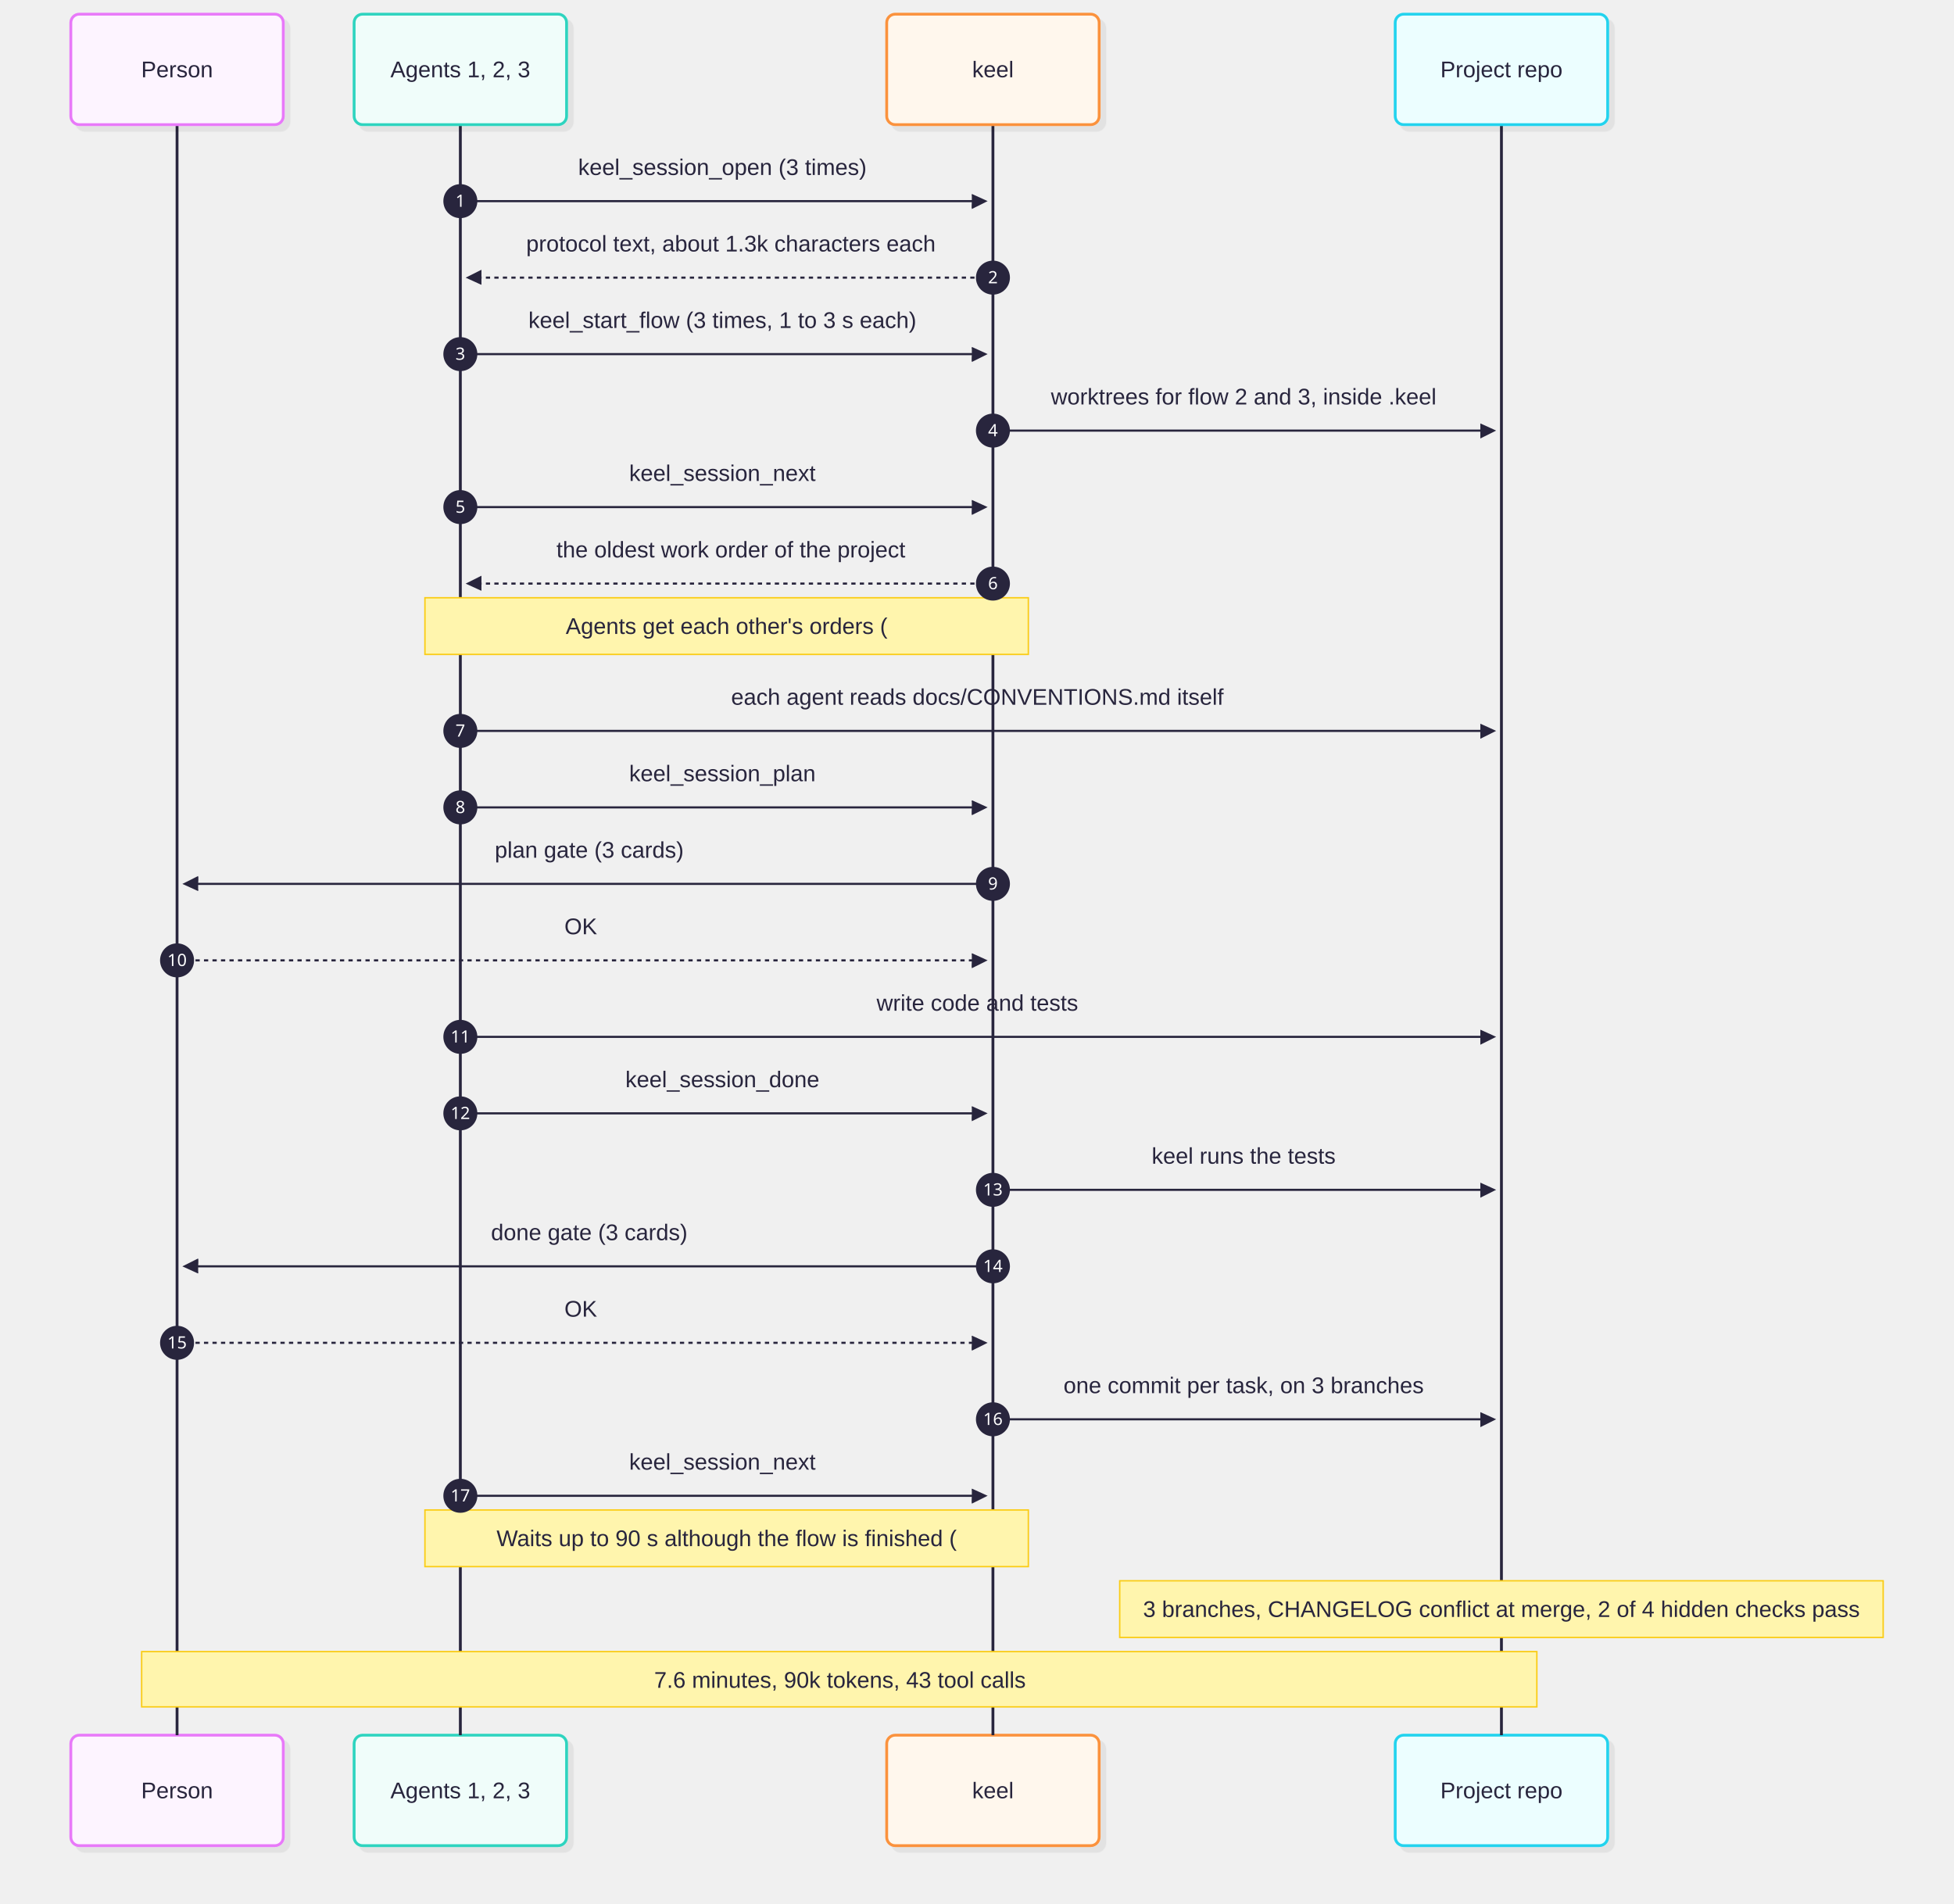
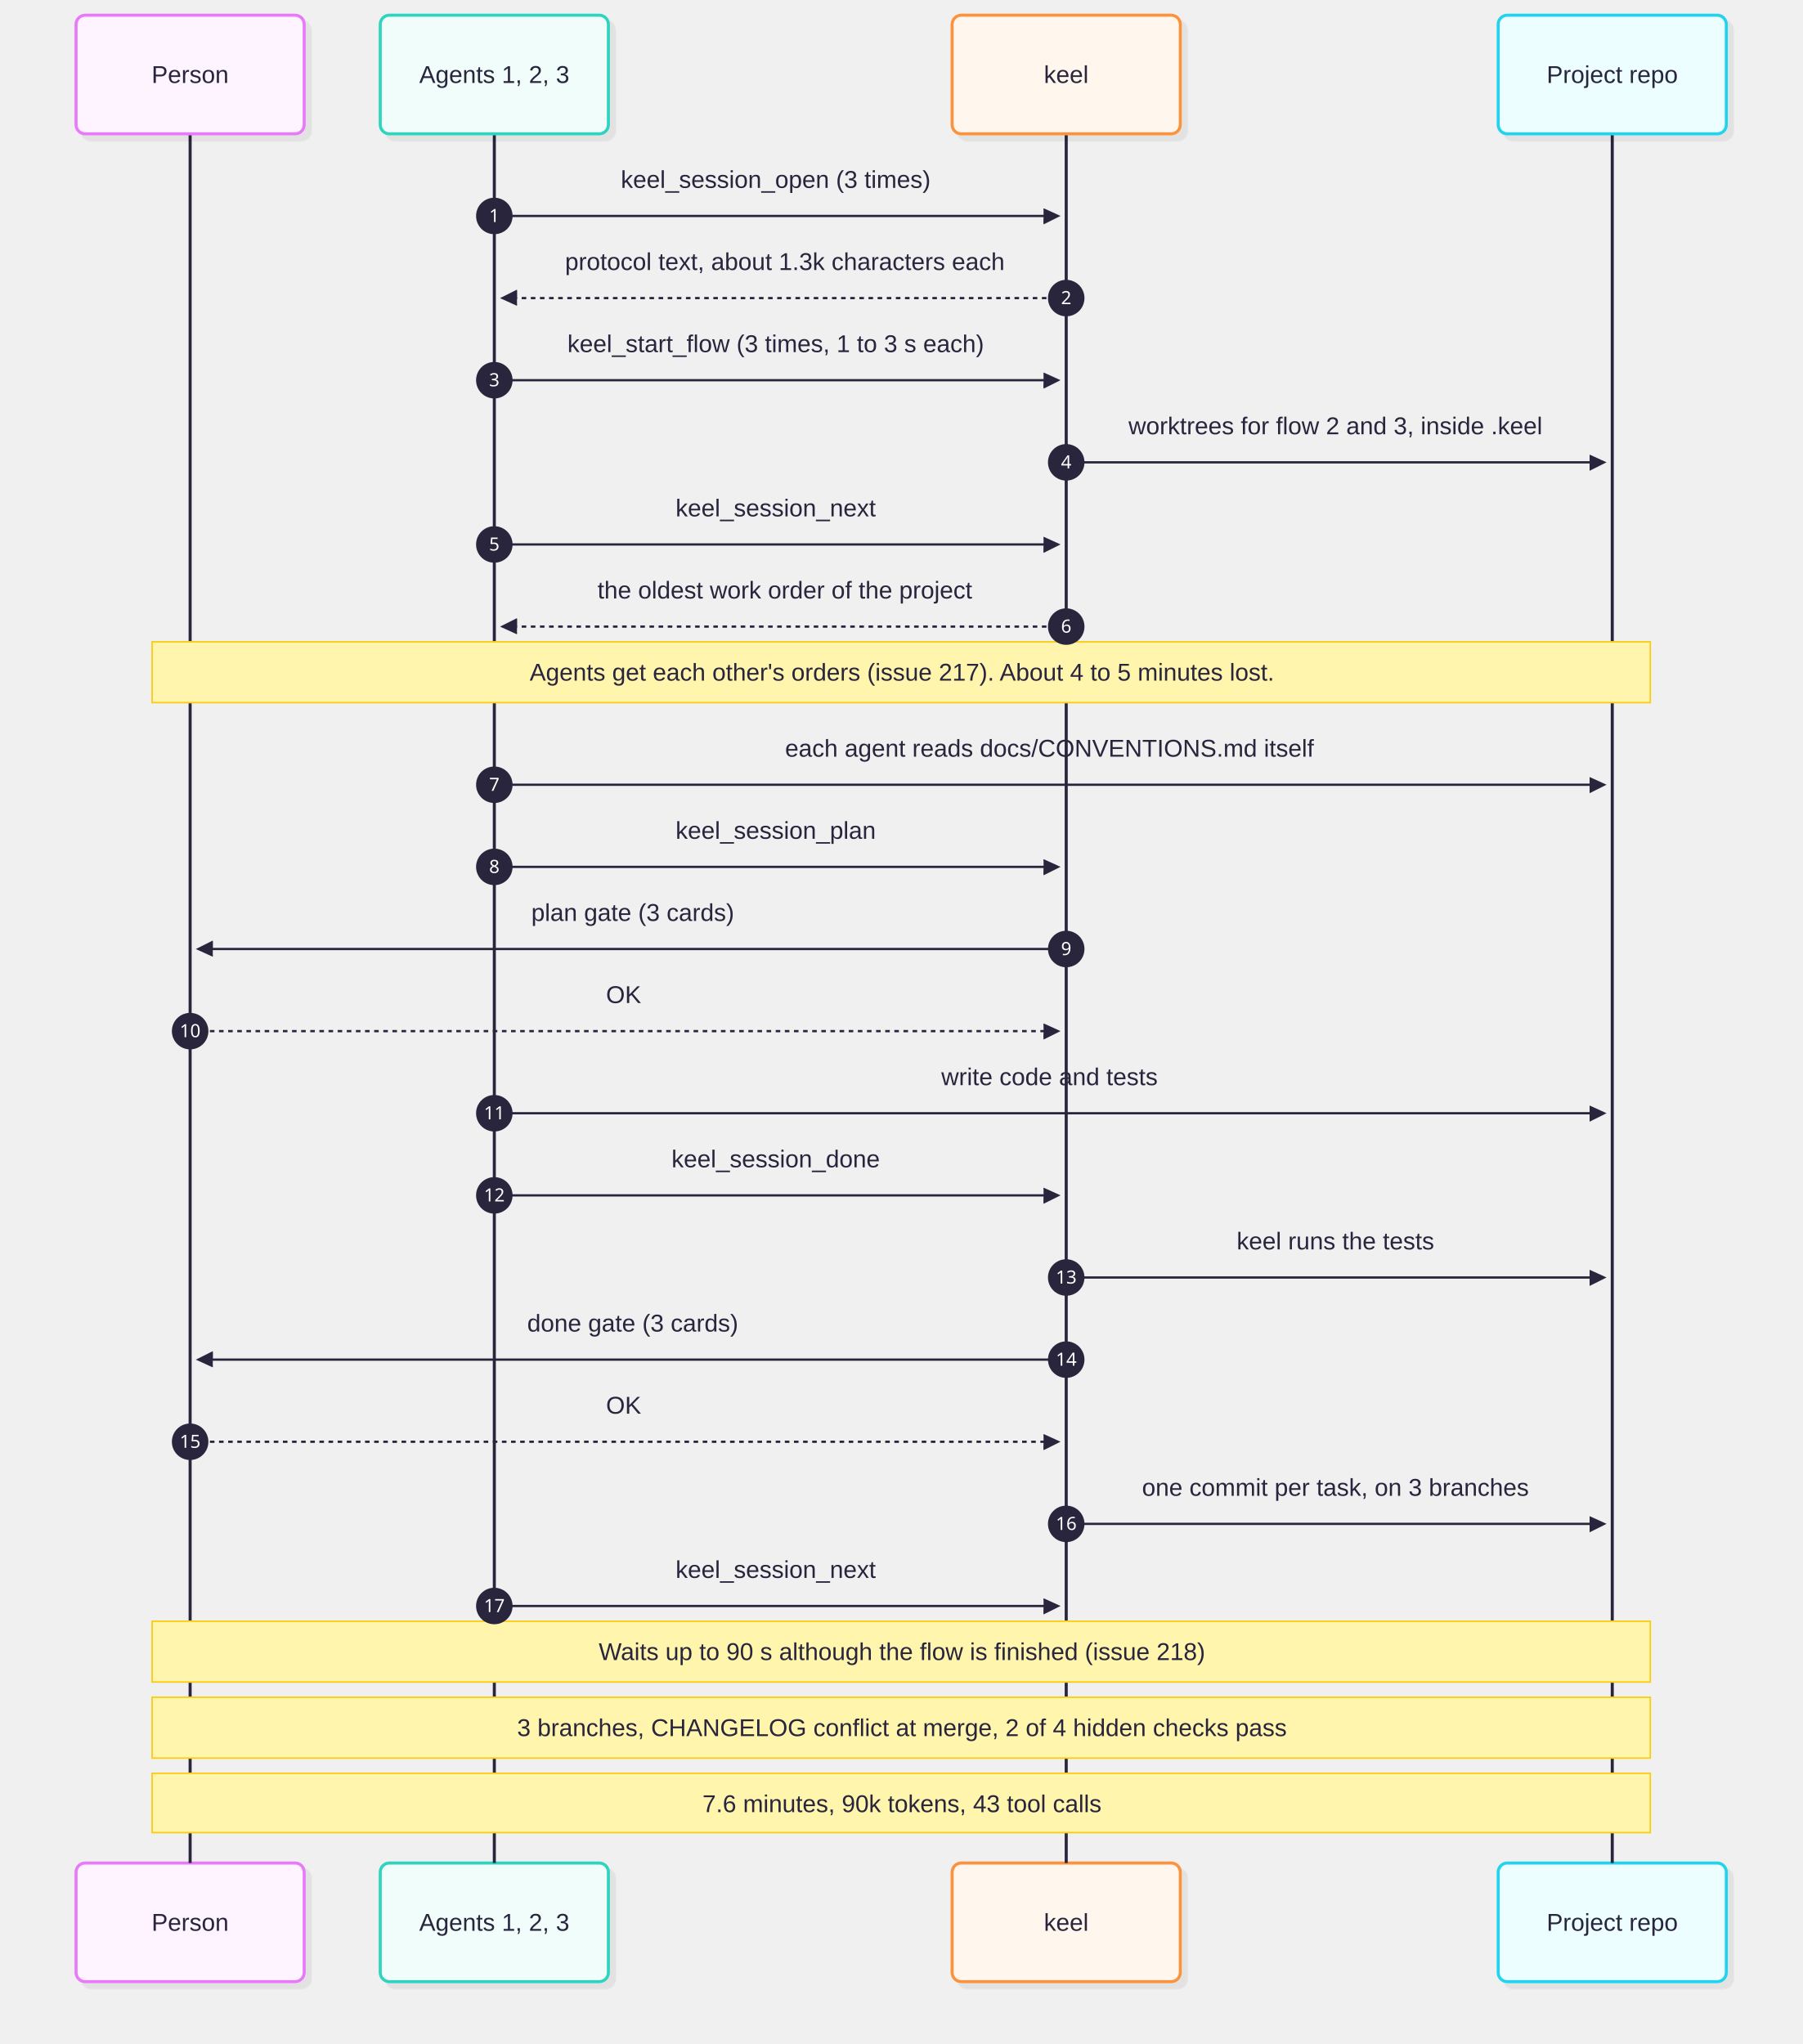
- <svg xmlns="http://www.w3.org/2000/svg" id="my-svg" width="100%" style="max-width: 1379.5px; background-color: white;" viewBox="-50 -10 1379.5 1344" role="graphics-document document" aria-roledescription="sequence">
+ <svg xmlns="http://www.w3.org/2000/svg" id="my-svg" width="100%" style="max-width: 1185px; background-color: white;" viewBox="-50 -10 1185 1344" role="graphics-document document" aria-roledescription="sequence">
  <g>
    <rect x="935" y="1215" fill="#eaeaea" stroke="#666" width="150" height="78" name="R" rx="6" ry="6" class="actor actor-bottom" data-look="neo" filter="url(#my-svg-drop-shadow)" style="stroke: rgb(34, 211, 238); fill: rgb(236, 254, 255);" />
    <text x="1010" y="1254" dominant-baseline="central" alignment-baseline="central" class="actor actor-box" style="text-anchor: middle; font-size: 16px; font-weight: 400;">
      <tspan x="1010" dy="0">Project repo</tspan>
    </text>
  </g>
  <g>
    <rect x="576" y="1215" fill="#eaeaea" stroke="#666" width="150" height="78" name="K" rx="6" ry="6" class="actor actor-bottom" data-look="neo" filter="url(#my-svg-drop-shadow)" style="stroke: rgb(251, 146, 60); fill: rgb(255, 247, 237);" />
    <text x="651" y="1254" dominant-baseline="central" alignment-baseline="central" class="actor actor-box" style="text-anchor: middle; font-size: 16px; font-weight: 400;">
      <tspan x="651" dy="0">keel</tspan>
    </text>
  </g>
  <g>
    <rect x="200" y="1215" fill="#eaeaea" stroke="#666" width="150" height="78" name="A" rx="6" ry="6" class="actor actor-bottom" data-look="neo" filter="url(#my-svg-drop-shadow)" style="stroke: rgb(45, 212, 191); fill: rgb(240, 253, 250);" />
    <text x="275" y="1254" dominant-baseline="central" alignment-baseline="central" class="actor actor-box" style="text-anchor: middle; font-size: 16px; font-weight: 400;">
      <tspan x="275" dy="0">Agents 1, 2, 3</tspan>
    </text>
  </g>
  <g>
    <rect x="0" y="1215" fill="#eaeaea" stroke="#666" width="150" height="78" name="P" rx="6" ry="6" class="actor actor-bottom" data-look="neo" filter="url(#my-svg-drop-shadow)" style="stroke: rgb(232, 121, 249); fill: rgb(253, 244, 255);" />
    <text x="75" y="1254" dominant-baseline="central" alignment-baseline="central" class="actor actor-box" style="text-anchor: middle; font-size: 16px; font-weight: 400;">
      <tspan x="75" dy="0">Person</tspan>
    </text>
  </g>
  <g>
    <line id="actor3" x1="1010" y1="78" x2="1010" y2="1215" class="actor-line 200" stroke-width="0.5px" stroke="#999" name="R" data-et="life-line" data-id="R" />
    <g id="root-3" data-look="neo" data-et="participant" data-type="participant" data-id="R">
      <rect x="935" y="0" fill="#eaeaea" stroke="#666" width="150" height="78" name="R" rx="6" ry="6" class="actor actor-top" data-look="neo" filter="url(#my-svg-drop-shadow)" style="stroke: rgb(34, 211, 238); fill: rgb(236, 254, 255);" />
      <text x="1010" y="39" dominant-baseline="central" alignment-baseline="central" class="actor actor-box" style="text-anchor: middle; font-size: 16px; font-weight: 400;">
        <tspan x="1010" dy="0">Project repo</tspan>
      </text>
    </g>
  </g>
  <g>
    <line id="actor2" x1="651" y1="78" x2="651" y2="1215" class="actor-line 200" stroke-width="0.5px" stroke="#999" name="K" data-et="life-line" data-id="K" />
    <g id="root-2" data-look="neo" data-et="participant" data-type="participant" data-id="K">
      <rect x="576" y="0" fill="#eaeaea" stroke="#666" width="150" height="78" name="K" rx="6" ry="6" class="actor actor-top" data-look="neo" filter="url(#my-svg-drop-shadow)" style="stroke: rgb(251, 146, 60); fill: rgb(255, 247, 237);" />
      <text x="651" y="39" dominant-baseline="central" alignment-baseline="central" class="actor actor-box" style="text-anchor: middle; font-size: 16px; font-weight: 400;">
        <tspan x="651" dy="0">keel</tspan>
      </text>
    </g>
  </g>
  <g>
    <line id="actor1" x1="275" y1="78" x2="275" y2="1215" class="actor-line 200" stroke-width="0.5px" stroke="#999" name="A" data-et="life-line" data-id="A" />
    <g id="root-1" data-look="neo" data-et="participant" data-type="participant" data-id="A">
      <rect x="200" y="0" fill="#eaeaea" stroke="#666" width="150" height="78" name="A" rx="6" ry="6" class="actor actor-top" data-look="neo" filter="url(#my-svg-drop-shadow)" style="stroke: rgb(45, 212, 191); fill: rgb(240, 253, 250);" />
      <text x="275" y="39" dominant-baseline="central" alignment-baseline="central" class="actor actor-box" style="text-anchor: middle; font-size: 16px; font-weight: 400;">
        <tspan x="275" dy="0">Agents 1, 2, 3</tspan>
      </text>
    </g>
  </g>
  <g>
    <line id="actor0" x1="75" y1="78" x2="75" y2="1215" class="actor-line 200" stroke-width="0.5px" stroke="#999" name="P" data-et="life-line" data-id="P" />
    <g id="root-0" data-look="neo" data-et="participant" data-type="participant" data-id="P">
      <rect x="0" y="0" fill="#eaeaea" stroke="#666" width="150" height="78" name="P" rx="6" ry="6" class="actor actor-top" data-look="neo" filter="url(#my-svg-drop-shadow)" style="stroke: rgb(232, 121, 249); fill: rgb(253, 244, 255);" />
      <text x="75" y="39" dominant-baseline="central" alignment-baseline="central" class="actor actor-box" style="text-anchor: middle; font-size: 16px; font-weight: 400;">
        <tspan x="75" dy="0">Person</tspan>
      </text>
    </g>
  </g>
  <style>#my-svg{font-family:"Recursive Variable",arial,sans-serif;font-size:14px;fill:#28253D;}@keyframes edge-animation-frame{from{stroke-dashoffset:0;}}@keyframes dash{to{stroke-dashoffset:0;}}#my-svg .edge-animation-slow{stroke-dasharray:9,5!important;stroke-dashoffset:900;animation:dash 50s linear infinite;stroke-linecap:round;}#my-svg .edge-animation-fast{stroke-dasharray:9,5!important;stroke-dashoffset:900;animation:dash 20s linear infinite;stroke-linecap:round;}#my-svg .error-icon{fill:#ffffff;}#my-svg .error-text{fill:#000000;stroke:#000000;}#my-svg .edge-thickness-normal{stroke-width:2px;}#my-svg .edge-thickness-thick{stroke-width:3.5px;}#my-svg .edge-pattern-solid{stroke-dasharray:0;}#my-svg .edge-thickness-invisible{stroke-width:0;fill:none;}#my-svg .edge-pattern-dashed{stroke-dasharray:3;}#my-svg .edge-pattern-dotted{stroke-dasharray:2;}#my-svg .marker{fill:#000000;stroke:#000000;}#my-svg .marker.cross{stroke:#000000;}#my-svg svg{font-family:"Recursive Variable",arial,sans-serif;font-size:14px;}#my-svg p{margin:0;}#my-svg .actor{stroke:#28253D;fill:#ffffff;stroke-width:2;}#my-svg rect.actor.outer-path[data-look="neo"]{filter:url(#drop-shadow);}#my-svg rect.note[data-look="neo"]{stroke:#FACC15;fill:#fff5ad;filter:url(#drop-shadow);}#my-svg text.actor&gt;tspan{fill:#28253D;stroke:none;}#my-svg .actor-line{stroke:#28253D;}#my-svg .innerArc{stroke-width:1.5;stroke-dasharray:none;}#my-svg .messageLine0{stroke-width:1.5;stroke-dasharray:none;stroke:#28253D;}#my-svg .messageLine1{stroke-width:1.5;stroke-dasharray:2,2;stroke:#28253D;}#my-svg [id$="-arrowhead"] path{fill:#28253D;stroke:#28253D;}#my-svg .sequenceNumber{fill:#ffffff;}#my-svg [id$="-sequencenumber"]{fill:#28253D;}#my-svg [id$="-crosshead"] path{fill:#28253D;stroke:#28253D;}#my-svg .messageText{fill:#28253D;stroke:none;}#my-svg .labelBox{stroke:#28253D;fill:#ffffff;filter:url(#drop-shadow);}#my-svg .labelText,#my-svg .labelText&gt;tspan{fill:#28253D;stroke:none;}#my-svg .loopText,#my-svg .loopText&gt;tspan{fill:#28253D;stroke:none;}#my-svg .sectionTitle,#my-svg .sectionTitle&gt;tspan{fill:#28253D;stroke:none;}#my-svg .loopLine{stroke-width:2px;stroke-dasharray:2,2;stroke:#28253D;fill:#28253D;}#my-svg .note{stroke:#FACC15;fill:#fff5ad;}#my-svg .noteText,#my-svg .noteText&gt;tspan{fill:#28253D;stroke:none;}#my-svg .activation0{fill:hsl(-120, 0%, 80%);stroke:hsl(-120, 0%, 70%);}#my-svg .activation1{fill:hsl(-120, 0%, 80%);stroke:hsl(-120, 0%, 70%);}#my-svg .activation2{fill:hsl(-120, 0%, 80%);stroke:hsl(-120, 0%, 70%);}#my-svg .actorPopupMenu{position:absolute;}#my-svg .actorPopupMenuPanel{position:absolute;fill:#ffffff;box-shadow:0px 8px 16px 0px rgba(0,0,0,0.2);filter:drop-shadow(3px 5px 2px rgb(0 0 0 / 0.4));}#my-svg .actor-man circle,#my-svg line{fill:#ffffff;stroke-width:2px;}#my-svg g rect.rect{filter:url(#drop-shadow);stroke:#28253D;}#my-svg .node .neo-node{stroke:#28253D;}#my-svg [data-look="neo"].node rect,#my-svg [data-look="neo"].cluster rect,#my-svg [data-look="neo"].node polygon{stroke:#28253D;filter:url(#my-svg-drop-shadow);}#my-svg [data-look="neo"].swimlane.cluster rect{filter:none;}#my-svg [data-look="neo"].node path{stroke:#28253D;stroke-width:2px;}#my-svg [data-look="neo"].node .outer-path{filter:url(#my-svg-drop-shadow);}#my-svg [data-look="neo"].node .neo-line path{stroke:#28253D;filter:none;}#my-svg [data-look="neo"].node circle{stroke:#28253D;filter:url(#my-svg-drop-shadow);}#my-svg [data-look="neo"].node circle .state-start{fill:#000000;}#my-svg [data-look="neo"].icon-shape .icon{fill:#28253D;filter:url(#my-svg-drop-shadow);}#my-svg [data-look="neo"].icon-shape .icon-neo path{stroke:#28253D;filter:url(#my-svg-drop-shadow);}#my-svg :root{--mermaid-font-family:"trebuchet ms",verdana,arial,sans-serif;}</style>
  <g />
  <defs>
    <symbol id="my-svg-computer" width="24" height="24">
      <path transform="scale(.5)" d="M2 2v13h20v-13h-20zm18 11h-16v-9h16v9zm-10.228 6l.466-1h3.524l.467 1h-4.457zm14.228 3h-24l2-6h2.104l-1.33 4h18.45l-1.297-4h2.073l2 6zm-5-10h-14v-7h14v7z" />
    </symbol>
  </defs>
  <defs>
    <symbol id="my-svg-database" fill-rule="evenodd" clip-rule="evenodd">
      <path transform="scale(.5)" d="M12.258.001l.256.004.255.005.253.008.251.01.249.012.247.015.246.016.242.019.241.02.239.023.236.024.233.027.231.028.229.031.225.032.223.034.22.036.217.038.214.04.211.041.208.043.205.045.201.046.198.048.194.05.191.051.187.053.183.054.18.056.175.057.172.059.168.06.163.061.16.063.155.064.15.066.074.033.073.033.071.034.07.034.069.035.068.035.067.035.066.035.064.036.064.036.062.036.06.036.06.037.058.037.058.037.055.038.055.038.053.038.052.038.051.039.05.039.048.039.047.039.045.04.044.04.043.04.041.04.04.041.039.041.037.041.036.041.034.041.033.042.032.042.03.042.029.042.027.042.026.043.024.043.023.043.021.043.02.043.018.044.017.043.015.044.013.044.012.044.011.045.009.044.007.045.006.045.004.045.002.045.001.045v17l-.001.045-.002.045-.004.045-.006.045-.007.045-.009.044-.011.045-.012.044-.013.044-.015.044-.017.043-.018.044-.02.043-.021.043-.023.043-.024.043-.026.043-.027.042-.029.042-.03.042-.032.042-.033.042-.034.041-.036.041-.037.041-.039.041-.04.041-.041.04-.043.04-.044.04-.045.04-.047.039-.048.039-.05.039-.051.039-.052.038-.053.038-.055.038-.055.038-.058.037-.058.037-.06.037-.06.036-.062.036-.064.036-.064.036-.066.035-.067.035-.068.035-.069.035-.07.034-.071.034-.073.033-.074.033-.15.066-.155.064-.16.063-.163.061-.168.06-.172.059-.175.057-.18.056-.183.054-.187.053-.191.051-.194.05-.198.048-.201.046-.205.045-.208.043-.211.041-.214.04-.217.038-.22.036-.223.034-.225.032-.229.031-.231.028-.233.027-.236.024-.239.023-.241.02-.242.019-.246.016-.247.015-.249.012-.251.01-.253.008-.255.005-.256.004-.258.001-.258-.001-.256-.004-.255-.005-.253-.008-.251-.01-.249-.012-.247-.015-.245-.016-.243-.019-.241-.02-.238-.023-.236-.024-.234-.027-.231-.028-.228-.031-.226-.032-.223-.034-.22-.036-.217-.038-.214-.04-.211-.041-.208-.043-.204-.045-.201-.046-.198-.048-.195-.05-.19-.051-.187-.053-.184-.054-.179-.056-.176-.057-.172-.059-.167-.06-.164-.061-.159-.063-.155-.064-.151-.066-.074-.033-.072-.033-.072-.034-.07-.034-.069-.035-.068-.035-.067-.035-.066-.035-.064-.036-.063-.036-.062-.036-.061-.036-.06-.037-.058-.037-.057-.037-.056-.038-.055-.038-.053-.038-.052-.038-.051-.039-.049-.039-.049-.039-.046-.039-.046-.04-.044-.04-.043-.04-.041-.04-.04-.041-.039-.041-.037-.041-.036-.041-.034-.041-.033-.042-.032-.042-.03-.042-.029-.042-.027-.042-.026-.043-.024-.043-.023-.043-.021-.043-.02-.043-.018-.044-.017-.043-.015-.044-.013-.044-.012-.044-.011-.045-.009-.044-.007-.045-.006-.045-.004-.045-.002-.045-.001-.045v-17l.001-.045.002-.045.004-.045.006-.045.007-.045.009-.044.011-.045.012-.044.013-.044.015-.044.017-.043.018-.044.02-.043.021-.043.023-.043.024-.043.026-.043.027-.042.029-.042.03-.042.032-.042.033-.042.034-.041.036-.041.037-.041.039-.041.04-.041.041-.04.043-.04.044-.04.046-.04.046-.039.049-.039.049-.039.051-.039.052-.038.053-.038.055-.038.056-.038.057-.037.058-.037.06-.037.061-.036.062-.036.063-.036.064-.036.066-.035.067-.035.068-.035.069-.035.07-.034.072-.034.072-.033.074-.033.151-.066.155-.064.159-.063.164-.061.167-.06.172-.059.176-.057.179-.056.184-.054.187-.053.19-.051.195-.05.198-.048.201-.046.204-.045.208-.043.211-.041.214-.04.217-.038.22-.036.223-.034.226-.032.228-.031.231-.028.234-.027.236-.024.238-.023.241-.02.243-.019.245-.016.247-.015.249-.012.251-.01.253-.008.255-.005.256-.004.258-.001.258.001zm-9.258 20.499v.01l.001.021.003.021.004.022.005.021.006.022.007.022.009.023.01.022.011.023.012.023.013.023.015.023.016.024.017.023.018.024.019.024.021.024.022.025.023.024.024.025.052.049.056.05.061.051.066.051.07.051.075.051.079.052.084.052.088.052.092.052.097.052.102.051.105.052.11.052.114.051.119.051.123.051.127.05.131.05.135.05.139.048.144.049.147.047.152.047.155.047.16.045.163.045.167.043.171.043.176.041.178.041.183.039.187.039.19.037.194.035.197.035.202.033.204.031.209.03.212.029.216.027.219.025.222.024.226.021.23.02.233.018.236.016.24.015.243.012.246.01.249.008.253.005.256.004.259.001.26-.001.257-.004.254-.005.25-.008.247-.011.244-.012.241-.014.237-.016.233-.018.231-.021.226-.021.224-.024.22-.026.216-.027.212-.028.21-.031.205-.031.202-.034.198-.034.194-.036.191-.037.187-.039.183-.04.179-.04.175-.042.172-.043.168-.044.163-.045.16-.046.155-.046.152-.047.148-.048.143-.049.139-.049.136-.05.131-.05.126-.05.123-.051.118-.052.114-.051.11-.052.106-.052.101-.052.096-.052.092-.052.088-.053.083-.051.079-.052.074-.052.07-.051.065-.051.06-.051.056-.05.051-.05.023-.024.023-.025.021-.024.02-.024.019-.024.018-.024.017-.024.015-.023.014-.024.013-.023.012-.023.01-.023.01-.022.008-.022.006-.022.006-.022.004-.022.004-.021.001-.021.001-.021v-4.127l-.077.055-.08.053-.083.054-.085.053-.087.052-.09.052-.093.051-.095.05-.097.05-.1.049-.102.049-.105.048-.106.047-.109.047-.111.046-.114.045-.115.045-.118.044-.12.043-.122.042-.124.042-.126.041-.128.04-.13.04-.132.038-.134.038-.135.037-.138.037-.139.035-.142.035-.143.034-.144.033-.147.032-.148.031-.15.03-.151.03-.153.029-.154.027-.156.027-.158.026-.159.025-.161.024-.162.023-.163.022-.165.021-.166.02-.167.019-.169.018-.169.017-.171.016-.173.015-.173.014-.175.013-.175.012-.177.011-.178.01-.179.008-.179.008-.181.006-.182.005-.182.004-.184.003-.184.002h-.37l-.184-.002-.184-.003-.182-.004-.182-.005-.181-.006-.179-.008-.179-.008-.178-.01-.176-.011-.176-.012-.175-.013-.173-.014-.172-.015-.171-.016-.17-.017-.169-.018-.167-.019-.166-.02-.165-.021-.163-.022-.162-.023-.161-.024-.159-.025-.157-.026-.156-.027-.155-.027-.153-.029-.151-.03-.15-.03-.148-.031-.146-.032-.145-.033-.143-.034-.141-.035-.14-.035-.137-.037-.136-.037-.134-.038-.132-.038-.13-.04-.128-.04-.126-.041-.124-.042-.122-.042-.12-.044-.117-.043-.116-.045-.113-.045-.112-.046-.109-.047-.106-.047-.105-.048-.102-.049-.1-.049-.097-.05-.095-.05-.093-.052-.09-.051-.087-.052-.085-.053-.083-.054-.08-.054-.077-.054v4.127zm0-5.654v.011l.001.021.003.021.004.021.005.022.006.022.007.022.009.022.01.022.011.023.012.023.013.023.015.024.016.023.017.024.018.024.019.024.021.024.022.024.023.025.024.024.052.05.056.05.061.05.066.051.07.051.075.052.079.051.084.052.088.052.092.052.097.052.102.052.105.052.11.051.114.051.119.052.123.05.127.051.131.05.135.049.139.049.144.048.147.048.152.047.155.046.16.045.163.045.167.044.171.042.176.042.178.04.183.04.187.038.19.037.194.036.197.034.202.033.204.032.209.03.212.028.216.027.219.025.222.024.226.022.23.02.233.018.236.016.24.014.243.012.246.01.249.008.253.006.256.003.259.001.26-.001.257-.003.254-.006.25-.008.247-.01.244-.012.241-.015.237-.016.233-.018.231-.02.226-.022.224-.024.22-.025.216-.027.212-.029.21-.03.205-.032.202-.033.198-.035.194-.036.191-.037.187-.039.183-.039.179-.041.175-.042.172-.043.168-.044.163-.045.16-.045.155-.047.152-.047.148-.048.143-.048.139-.05.136-.049.131-.05.126-.051.123-.051.118-.051.114-.052.11-.052.106-.052.101-.052.096-.052.092-.052.088-.052.083-.052.079-.052.074-.051.07-.052.065-.051.06-.05.056-.051.051-.049.023-.025.023-.024.021-.025.02-.024.019-.024.018-.024.017-.024.015-.023.014-.023.013-.024.012-.022.01-.023.01-.023.008-.022.006-.022.006-.022.004-.021.004-.022.001-.021.001-.021v-4.139l-.077.054-.08.054-.083.054-.085.052-.087.053-.09.051-.093.051-.095.051-.097.05-.1.049-.102.049-.105.048-.106.047-.109.047-.111.046-.114.045-.115.044-.118.044-.12.044-.122.042-.124.042-.126.041-.128.04-.13.039-.132.039-.134.038-.135.037-.138.036-.139.036-.142.035-.143.033-.144.033-.147.033-.148.031-.15.03-.151.03-.153.028-.154.028-.156.027-.158.026-.159.025-.161.024-.162.023-.163.022-.165.021-.166.02-.167.019-.169.018-.169.017-.171.016-.173.015-.173.014-.175.013-.175.012-.177.011-.178.009-.179.009-.179.007-.181.007-.182.005-.182.004-.184.003-.184.002h-.37l-.184-.002-.184-.003-.182-.004-.182-.005-.181-.007-.179-.007-.179-.009-.178-.009-.176-.011-.176-.012-.175-.013-.173-.014-.172-.015-.171-.016-.17-.017-.169-.018-.167-.019-.166-.02-.165-.021-.163-.022-.162-.023-.161-.024-.159-.025-.157-.026-.156-.027-.155-.028-.153-.028-.151-.03-.15-.03-.148-.031-.146-.033-.145-.033-.143-.033-.141-.035-.14-.036-.137-.036-.136-.037-.134-.038-.132-.039-.13-.039-.128-.04-.126-.041-.124-.042-.122-.043-.12-.043-.117-.044-.116-.044-.113-.046-.112-.046-.109-.046-.106-.047-.105-.048-.102-.049-.1-.049-.097-.05-.095-.051-.093-.051-.09-.051-.087-.053-.085-.052-.083-.054-.08-.054-.077-.054v4.139zm0-5.666v.011l.001.02.003.022.004.021.005.022.006.021.007.022.009.023.01.022.011.023.012.023.013.023.015.023.016.024.017.024.018.023.019.024.021.025.022.024.023.024.024.025.052.05.056.05.061.05.066.051.07.051.075.052.079.051.084.052.088.052.092.052.097.052.102.052.105.051.11.052.114.051.119.051.123.051.127.05.131.05.135.05.139.049.144.048.147.048.152.047.155.046.16.045.163.045.167.043.171.043.176.042.178.04.183.04.187.038.19.037.194.036.197.034.202.033.204.032.209.03.212.028.216.027.219.025.222.024.226.021.23.02.233.018.236.017.24.014.243.012.246.01.249.008.253.006.256.003.259.001.26-.001.257-.003.254-.006.25-.008.247-.01.244-.013.241-.014.237-.016.233-.018.231-.02.226-.022.224-.024.22-.025.216-.027.212-.029.21-.03.205-.032.202-.033.198-.035.194-.036.191-.037.187-.039.183-.039.179-.041.175-.042.172-.043.168-.044.163-.045.16-.045.155-.047.152-.047.148-.048.143-.049.139-.049.136-.049.131-.051.126-.05.123-.051.118-.052.114-.051.11-.052.106-.052.101-.052.096-.052.092-.052.088-.052.083-.052.079-.052.074-.052.07-.051.065-.051.06-.051.056-.05.051-.049.023-.025.023-.025.021-.024.02-.024.019-.024.018-.024.017-.024.015-.023.014-.024.013-.023.012-.023.01-.022.01-.023.008-.022.006-.022.006-.022.004-.022.004-.021.001-.021.001-.021v-4.153l-.077.054-.08.054-.083.053-.085.053-.087.053-.09.051-.093.051-.095.051-.097.05-.1.049-.102.048-.105.048-.106.048-.109.046-.111.046-.114.046-.115.044-.118.044-.12.043-.122.043-.124.042-.126.041-.128.04-.13.039-.132.039-.134.038-.135.037-.138.036-.139.036-.142.034-.143.034-.144.033-.147.032-.148.032-.15.03-.151.03-.153.028-.154.028-.156.027-.158.026-.159.024-.161.024-.162.023-.163.023-.165.021-.166.02-.167.019-.169.018-.169.017-.171.016-.173.015-.173.014-.175.013-.175.012-.177.01-.178.01-.179.009-.179.007-.181.006-.182.006-.182.004-.184.003-.184.001-.185.001-.185-.001-.184-.001-.184-.003-.182-.004-.182-.006-.181-.006-.179-.007-.179-.009-.178-.01-.176-.01-.176-.012-.175-.013-.173-.014-.172-.015-.171-.016-.17-.017-.169-.018-.167-.019-.166-.02-.165-.021-.163-.023-.162-.023-.161-.024-.159-.024-.157-.026-.156-.027-.155-.028-.153-.028-.151-.03-.15-.03-.148-.032-.146-.032-.145-.033-.143-.034-.141-.034-.14-.036-.137-.036-.136-.037-.134-.038-.132-.039-.13-.039-.128-.041-.126-.041-.124-.041-.122-.043-.12-.043-.117-.044-.116-.044-.113-.046-.112-.046-.109-.046-.106-.048-.105-.048-.102-.048-.1-.05-.097-.049-.095-.051-.093-.051-.09-.052-.087-.052-.085-.053-.083-.053-.08-.054-.077-.054v4.153zm8.74-8.179l-.257.004-.254.005-.25.008-.247.011-.244.012-.241.014-.237.016-.233.018-.231.021-.226.022-.224.023-.22.026-.216.027-.212.028-.21.031-.205.032-.202.033-.198.034-.194.036-.191.038-.187.038-.183.04-.179.041-.175.042-.172.043-.168.043-.163.045-.16.046-.155.046-.152.048-.148.048-.143.048-.139.049-.136.05-.131.05-.126.051-.123.051-.118.051-.114.052-.11.052-.106.052-.101.052-.096.052-.092.052-.088.052-.083.052-.079.052-.074.051-.07.052-.065.051-.06.05-.056.05-.051.05-.023.025-.023.024-.021.024-.02.025-.019.024-.018.024-.017.023-.015.024-.014.023-.013.023-.012.023-.01.023-.01.022-.008.022-.006.023-.006.021-.004.022-.004.021-.001.021-.001.021.001.021.001.021.004.021.004.022.006.021.006.023.008.022.01.022.01.023.012.023.013.023.014.023.015.024.017.023.018.024.019.024.02.025.021.024.023.024.023.025.051.05.056.05.06.05.065.051.07.052.074.051.079.052.083.052.088.052.092.052.096.052.101.052.106.052.11.052.114.052.118.051.123.051.126.051.131.05.136.05.139.049.143.048.148.048.152.048.155.046.16.046.163.045.168.043.172.043.175.042.179.041.183.04.187.038.191.038.194.036.198.034.202.033.205.032.21.031.212.028.216.027.22.026.224.023.226.022.231.021.233.018.237.016.241.014.244.012.247.011.25.008.254.005.257.004.26.001.26-.001.257-.004.254-.005.25-.008.247-.011.244-.012.241-.014.237-.016.233-.018.231-.021.226-.022.224-.023.22-.026.216-.027.212-.028.21-.031.205-.032.202-.033.198-.034.194-.036.191-.038.187-.038.183-.04.179-.041.175-.042.172-.043.168-.043.163-.045.16-.046.155-.046.152-.048.148-.048.143-.048.139-.049.136-.05.131-.05.126-.051.123-.051.118-.051.114-.052.11-.052.106-.052.101-.052.096-.052.092-.052.088-.052.083-.052.079-.052.074-.051.07-.052.065-.051.06-.05.056-.05.051-.05.023-.025.023-.024.021-.024.02-.025.019-.024.018-.024.017-.023.015-.024.014-.023.013-.023.012-.023.01-.023.01-.022.008-.022.006-.023.006-.021.004-.022.004-.021.001-.021.001-.021-.001-.021-.001-.021-.004-.021-.004-.022-.006-.021-.006-.023-.008-.022-.01-.022-.01-.023-.012-.023-.013-.023-.014-.023-.015-.024-.017-.023-.018-.024-.019-.024-.02-.025-.021-.024-.023-.024-.023-.025-.051-.05-.056-.05-.06-.05-.065-.051-.07-.052-.074-.051-.079-.052-.083-.052-.088-.052-.092-.052-.096-.052-.101-.052-.106-.052-.11-.052-.114-.052-.118-.051-.123-.051-.126-.051-.131-.05-.136-.05-.139-.049-.143-.048-.148-.048-.152-.048-.155-.046-.16-.046-.163-.045-.168-.043-.172-.043-.175-.042-.179-.041-.183-.04-.187-.038-.191-.038-.194-.036-.198-.034-.202-.033-.205-.032-.21-.031-.212-.028-.216-.027-.22-.026-.224-.023-.226-.022-.231-.021-.233-.018-.237-.016-.241-.014-.244-.012-.247-.011-.25-.008-.254-.005-.257-.004-.26-.001-.26.001z" />
    </symbol>
  </defs>
  <defs>
    <symbol id="my-svg-clock" width="24" height="24">
      <path transform="scale(.5)" d="M12 2c5.514 0 10 4.486 10 10s-4.486 10-10 10-10-4.486-10-10 4.486-10 10-10zm0-2c-6.627 0-12 5.373-12 12s5.373 12 12 12 12-5.373 12-12-5.373-12-12-12zm5.848 12.459c.202.038.202.333.001.372-1.907.361-6.045 1.111-6.547 1.111-.719 0-1.301-.582-1.301-1.301 0-.512.77-5.447 1.125-7.445.034-.192.312-.181.343.014l.985 6.238 5.394 1.011z" />
    </symbol>
  </defs>
  <defs>
    <marker id="my-svg-arrowhead" refX="7.9" refY="5" markerUnits="userSpaceOnUse" markerWidth="12" markerHeight="12" orient="auto-start-reverse">
      <path d="M -1 0 L 10 5 L 0 10 z" />
    </marker>
  </defs>
  <defs>
    <marker id="my-svg-crosshead" markerWidth="15" markerHeight="8" orient="auto" refX="4" refY="4.5">
      <path fill="none" stroke="#000000" stroke-width="1pt" d="M 1,2 L 6,7 M 6,2 L 1,7" style="stroke-dasharray: 0, 0;" />
    </marker>
  </defs>
  <defs>
    <marker id="my-svg-filled-head" refX="15.5" refY="7" markerWidth="20" markerHeight="28" orient="auto">
      <path d="M 18,7 L9,13 L14,7 L9,1 Z" />
    </marker>
  </defs>
  <defs>
    <marker id="my-svg-sequencenumber" refX="15" refY="15" markerWidth="60" markerHeight="40" orient="auto">
      <circle cx="15" cy="15" r="6" />
    </marker>
  </defs>
  <defs>
    <marker id="my-svg-solidTopArrowHead" refX="7.9" refY="7.25" markerUnits="userSpaceOnUse" markerWidth="12" markerHeight="12" orient="auto-start-reverse">
      <path d="M 0 0 L 10 8 L 0 8 z" />
    </marker>
  </defs>
  <defs>
    <marker id="my-svg-solidBottomArrowHead" refX="7.9" refY="0.75" markerUnits="userSpaceOnUse" markerWidth="12" markerHeight="12" orient="auto-start-reverse">
      <path d="M 0 0 L 10 0 L 0 8 z" />
    </marker>
  </defs>
  <defs>
    <marker id="my-svg-stickTopArrowHead" refX="7.5" refY="7" markerUnits="userSpaceOnUse" markerWidth="12" markerHeight="12" orient="auto-start-reverse">
      <path d="M 0 0 L 7 7" stroke="black" stroke-width="1.5" fill="none" />
    </marker>
  </defs>
  <defs>
    <marker id="my-svg-stickBottomArrowHead" refX="7.5" refY="0" markerUnits="userSpaceOnUse" markerWidth="12" markerHeight="12" orient="auto-start-reverse">
      <path d="M 0 7 L 7 0" stroke="black" stroke-width="1.5" fill="none" />
    </marker>
  </defs>
  <defs>
    <filter id="my-svg-drop-shadow" height="130%" width="130%">
      <feDropShadow dx="4" dy="4" stdDeviation="0" flood-opacity="0.06" flood-color="#000000" />
    </filter>
  </defs>
  <g data-et="note" data-id="i7">
-     <rect x="250" y="412" fill="#EDF2AE" stroke="#666" width="426" height="40" class="note" data-look="neo" />
-     <text x="463" y="417" text-anchor="middle" dominant-baseline="middle" alignment-baseline="middle" class="noteText" dy="1em" style="font-size: 16px; font-weight: 400;">
-       <tspan x="463">Agents get each other's orders (</tspan>
+     <rect x="50" y="412" fill="#EDF2AE" stroke="#666" width="985" height="40" class="note" data-look="neo" />
+     <text x="543" y="417" text-anchor="middle" dominant-baseline="middle" alignment-baseline="middle" class="noteText" dy="1em" style="font-size: 16px; font-weight: 400;">
+       <tspan x="543">Agents get each other's orders (issue 217). About 4 to 5 minutes lost.</tspan>
    </text>
  </g>
  <g data-et="note" data-id="i19">
-     <rect x="250" y="1056" fill="#EDF2AE" stroke="#666" width="426" height="40" class="note" data-look="neo" />
-     <text x="463" y="1061" text-anchor="middle" dominant-baseline="middle" alignment-baseline="middle" class="noteText" dy="1em" style="font-size: 16px; font-weight: 400;">
-       <tspan x="463">Waits up to 90 s although the flow is finished (</tspan>
+     <rect x="50" y="1056" fill="#EDF2AE" stroke="#666" width="985" height="40" class="note" data-look="neo" />
+     <text x="543" y="1061" text-anchor="middle" dominant-baseline="middle" alignment-baseline="middle" class="noteText" dy="1em" style="font-size: 16px; font-weight: 400;">
+       <tspan x="543">Waits up to 90 s although the flow is finished (issue 218)</tspan>
    </text>
  </g>
  <g data-et="note" data-id="i20">
-     <rect x="740.5" y="1106" fill="#EDF2AE" stroke="#666" width="539" height="40" class="note" data-look="neo" />
-     <text x="1010" y="1111" text-anchor="middle" dominant-baseline="middle" alignment-baseline="middle" class="noteText" dy="1em" style="font-size: 16px; font-weight: 400;">
-       <tspan x="1010">3 branches, CHANGELOG conflict at merge, 2 of 4 hidden checks pass</tspan>
+     <rect x="50" y="1106" fill="#EDF2AE" stroke="#666" width="985" height="40" class="note" data-look="neo" />
+     <text x="543" y="1111" text-anchor="middle" dominant-baseline="middle" alignment-baseline="middle" class="noteText" dy="1em" style="font-size: 16px; font-weight: 400;">
+       <tspan x="543">3 branches, CHANGELOG conflict at merge, 2 of 4 hidden checks pass</tspan>
    </text>
  </g>
  <g data-et="note" data-id="i21">
    <rect x="50" y="1156" fill="#EDF2AE" stroke="#666" width="985" height="39" class="note" data-look="neo" />
    <text x="543" y="1161" text-anchor="middle" dominant-baseline="middle" alignment-baseline="middle" class="noteText" dy="1em" style="font-size: 16px; font-weight: 400;">
      <tspan x="543">7.6 minutes, 90k tokens, 43 tool calls</tspan>
    </text>
  </g>
  <text x="460" y="93" text-anchor="middle" dominant-baseline="middle" alignment-baseline="middle" class="messageText" dy="1em" style="font-size: 16px; font-weight: 400;">keel_session_open (3 times)</text>
  <line x1="282" y1="132" x2="644" y2="132" class="messageLine0" data-et="message" data-id="i1" data-from="A" data-to="K" stroke-width="2" stroke="none" marker-end="url(#my-svg-arrowhead)" style="fill: none;" />
  <line x1="275" y1="132" x2="275" y2="132" stroke-width="0" marker-start="url(#my-svg-sequencenumber)" />
  <text x="275" y="136" font-family="sans-serif" font-size="12px" text-anchor="middle" class="sequenceNumber">1</text>
  <text x="466" y="147" text-anchor="middle" dominant-baseline="middle" alignment-baseline="middle" class="messageText" dy="1em" style="font-size: 16px; font-weight: 400;">protocol text, about 1.3k characters each</text>
  <line x1="656" y1="186" x2="282" y2="186" class="messageLine1" data-et="message" data-id="i2" data-from="K" data-to="A" stroke-width="2" stroke="none" marker-end="url(#my-svg-arrowhead)" style="stroke-dasharray: 3, 3; fill: none;" />
  <line x1="651" y1="186" x2="651" y2="186" stroke-width="0" marker-start="url(#my-svg-sequencenumber)" />
  <text x="651" y="190" font-family="sans-serif" font-size="12px" text-anchor="middle" class="sequenceNumber">2</text>
  <text x="460" y="201" text-anchor="middle" dominant-baseline="middle" alignment-baseline="middle" class="messageText" dy="1em" style="font-size: 16px; font-weight: 400;">keel_start_flow (3 times, 1 to 3 s each)</text>
  <line x1="282" y1="240" x2="644" y2="240" class="messageLine0" data-et="message" data-id="i3" data-from="A" data-to="K" stroke-width="2" stroke="none" marker-end="url(#my-svg-arrowhead)" style="fill: none;" />
  <line x1="275" y1="240" x2="275" y2="240" stroke-width="0" marker-start="url(#my-svg-sequencenumber)" />
  <text x="275" y="244" font-family="sans-serif" font-size="12px" text-anchor="middle" class="sequenceNumber">3</text>
  <text x="828" y="255" text-anchor="middle" dominant-baseline="middle" alignment-baseline="middle" class="messageText" dy="1em" style="font-size: 16px; font-weight: 400;">worktrees for flow 2 and 3, inside .keel</text>
  <line x1="658" y1="294" x2="1003" y2="294" class="messageLine0" data-et="message" data-id="i4" data-from="K" data-to="R" stroke-width="2" stroke="none" marker-end="url(#my-svg-arrowhead)" style="fill: none;" />
  <line x1="651" y1="294" x2="651" y2="294" stroke-width="0" marker-start="url(#my-svg-sequencenumber)" />
  <text x="651" y="298" font-family="sans-serif" font-size="12px" text-anchor="middle" class="sequenceNumber">4</text>
  <text x="460" y="309" text-anchor="middle" dominant-baseline="middle" alignment-baseline="middle" class="messageText" dy="1em" style="font-size: 16px; font-weight: 400;">keel_session_next</text>
  <line x1="282" y1="348" x2="644" y2="348" class="messageLine0" data-et="message" data-id="i5" data-from="A" data-to="K" stroke-width="2" stroke="none" marker-end="url(#my-svg-arrowhead)" style="fill: none;" />
  <line x1="275" y1="348" x2="275" y2="348" stroke-width="0" marker-start="url(#my-svg-sequencenumber)" />
  <text x="275" y="352" font-family="sans-serif" font-size="12px" text-anchor="middle" class="sequenceNumber">5</text>
  <text x="466" y="363" text-anchor="middle" dominant-baseline="middle" alignment-baseline="middle" class="messageText" dy="1em" style="font-size: 16px; font-weight: 400;">the oldest work order of the project</text>
  <line x1="656" y1="402" x2="282" y2="402" class="messageLine1" data-et="message" data-id="i6" data-from="K" data-to="A" stroke-width="2" stroke="none" marker-end="url(#my-svg-arrowhead)" style="stroke-dasharray: 3, 3; fill: none;" />
  <line x1="651" y1="402" x2="651" y2="402" stroke-width="0" marker-start="url(#my-svg-sequencenumber)" />
  <text x="651" y="406" font-family="sans-serif" font-size="12px" text-anchor="middle" class="sequenceNumber">6</text>
  <text x="640" y="467" text-anchor="middle" dominant-baseline="middle" alignment-baseline="middle" class="messageText" dy="1em" style="font-size: 16px; font-weight: 400;">each agent reads docs/CONVENTIONS.md itself</text>
  <line x1="282" y1="506" x2="1003" y2="506" class="messageLine0" data-et="message" data-id="i8" data-from="A" data-to="R" stroke-width="2" stroke="none" marker-end="url(#my-svg-arrowhead)" style="fill: none;" />
  <line x1="275" y1="506" x2="275" y2="506" stroke-width="0" marker-start="url(#my-svg-sequencenumber)" />
  <text x="275" y="510" font-family="sans-serif" font-size="12px" text-anchor="middle" class="sequenceNumber">7</text>
  <text x="460" y="521" text-anchor="middle" dominant-baseline="middle" alignment-baseline="middle" class="messageText" dy="1em" style="font-size: 16px; font-weight: 400;">keel_session_plan</text>
  <line x1="282" y1="560" x2="644" y2="560" class="messageLine0" data-et="message" data-id="i9" data-from="A" data-to="K" stroke-width="2" stroke="none" marker-end="url(#my-svg-arrowhead)" style="fill: none;" />
  <line x1="275" y1="560" x2="275" y2="560" stroke-width="0" marker-start="url(#my-svg-sequencenumber)" />
  <text x="275" y="564" font-family="sans-serif" font-size="12px" text-anchor="middle" class="sequenceNumber">8</text>
  <text x="366" y="575" text-anchor="middle" dominant-baseline="middle" alignment-baseline="middle" class="messageText" dy="1em" style="font-size: 16px; font-weight: 400;">plan gate (3 cards)</text>
  <line x1="656" y1="614" x2="82" y2="614" class="messageLine0" data-et="message" data-id="i10" data-from="K" data-to="P" stroke-width="2" stroke="none" marker-end="url(#my-svg-arrowhead)" style="fill: none;" />
  <line x1="651" y1="614" x2="651" y2="614" stroke-width="0" marker-start="url(#my-svg-sequencenumber)" />
  <text x="651" y="618" font-family="sans-serif" font-size="12px" text-anchor="middle" class="sequenceNumber">9</text>
  <text x="360" y="629" text-anchor="middle" dominant-baseline="middle" alignment-baseline="middle" class="messageText" dy="1em" style="font-size: 16px; font-weight: 400;">OK</text>
  <line x1="82" y1="668" x2="644" y2="668" class="messageLine1" data-et="message" data-id="i11" data-from="P" data-to="K" stroke-width="2" stroke="none" marker-end="url(#my-svg-arrowhead)" style="stroke-dasharray: 3, 3; fill: none;" />
  <line x1="75" y1="668" x2="75" y2="668" stroke-width="0" marker-start="url(#my-svg-sequencenumber)" />
  <text x="75" y="672" font-family="sans-serif" font-size="12px" text-anchor="middle" class="sequenceNumber">10</text>
  <text x="640" y="683" text-anchor="middle" dominant-baseline="middle" alignment-baseline="middle" class="messageText" dy="1em" style="font-size: 16px; font-weight: 400;">write code and tests</text>
  <line x1="282" y1="722" x2="1003" y2="722" class="messageLine0" data-et="message" data-id="i12" data-from="A" data-to="R" stroke-width="2" stroke="none" marker-end="url(#my-svg-arrowhead)" style="fill: none;" />
  <line x1="275" y1="722" x2="275" y2="722" stroke-width="0" marker-start="url(#my-svg-sequencenumber)" />
  <text x="275" y="726" font-family="sans-serif" font-size="12px" text-anchor="middle" class="sequenceNumber">11</text>
  <text x="460" y="737" text-anchor="middle" dominant-baseline="middle" alignment-baseline="middle" class="messageText" dy="1em" style="font-size: 16px; font-weight: 400;">keel_session_done</text>
  <line x1="282" y1="776" x2="644" y2="776" class="messageLine0" data-et="message" data-id="i13" data-from="A" data-to="K" stroke-width="2" stroke="none" marker-end="url(#my-svg-arrowhead)" style="fill: none;" />
  <line x1="275" y1="776" x2="275" y2="776" stroke-width="0" marker-start="url(#my-svg-sequencenumber)" />
  <text x="275" y="780" font-family="sans-serif" font-size="12px" text-anchor="middle" class="sequenceNumber">12</text>
  <text x="828" y="791" text-anchor="middle" dominant-baseline="middle" alignment-baseline="middle" class="messageText" dy="1em" style="font-size: 16px; font-weight: 400;">keel runs the tests</text>
  <line x1="658" y1="830" x2="1003" y2="830" class="messageLine0" data-et="message" data-id="i14" data-from="K" data-to="R" stroke-width="2" stroke="none" marker-end="url(#my-svg-arrowhead)" style="fill: none;" />
  <line x1="651" y1="830" x2="651" y2="830" stroke-width="0" marker-start="url(#my-svg-sequencenumber)" />
  <text x="651" y="834" font-family="sans-serif" font-size="12px" text-anchor="middle" class="sequenceNumber">13</text>
  <text x="366" y="845" text-anchor="middle" dominant-baseline="middle" alignment-baseline="middle" class="messageText" dy="1em" style="font-size: 16px; font-weight: 400;">done gate (3 cards)</text>
  <line x1="656" y1="884" x2="82" y2="884" class="messageLine0" data-et="message" data-id="i15" data-from="K" data-to="P" stroke-width="2" stroke="none" marker-end="url(#my-svg-arrowhead)" style="fill: none;" />
  <line x1="651" y1="884" x2="651" y2="884" stroke-width="0" marker-start="url(#my-svg-sequencenumber)" />
  <text x="651" y="888" font-family="sans-serif" font-size="12px" text-anchor="middle" class="sequenceNumber">14</text>
  <text x="360" y="899" text-anchor="middle" dominant-baseline="middle" alignment-baseline="middle" class="messageText" dy="1em" style="font-size: 16px; font-weight: 400;">OK</text>
  <line x1="82" y1="938" x2="644" y2="938" class="messageLine1" data-et="message" data-id="i16" data-from="P" data-to="K" stroke-width="2" stroke="none" marker-end="url(#my-svg-arrowhead)" style="stroke-dasharray: 3, 3; fill: none;" />
  <line x1="75" y1="938" x2="75" y2="938" stroke-width="0" marker-start="url(#my-svg-sequencenumber)" />
  <text x="75" y="942" font-family="sans-serif" font-size="12px" text-anchor="middle" class="sequenceNumber">15</text>
  <text x="828" y="953" text-anchor="middle" dominant-baseline="middle" alignment-baseline="middle" class="messageText" dy="1em" style="font-size: 16px; font-weight: 400;">one commit per task, on 3 branches</text>
  <line x1="658" y1="992" x2="1003" y2="992" class="messageLine0" data-et="message" data-id="i17" data-from="K" data-to="R" stroke-width="2" stroke="none" marker-end="url(#my-svg-arrowhead)" style="fill: none;" />
  <line x1="651" y1="992" x2="651" y2="992" stroke-width="0" marker-start="url(#my-svg-sequencenumber)" />
  <text x="651" y="996" font-family="sans-serif" font-size="12px" text-anchor="middle" class="sequenceNumber">16</text>
  <text x="460" y="1007" text-anchor="middle" dominant-baseline="middle" alignment-baseline="middle" class="messageText" dy="1em" style="font-size: 16px; font-weight: 400;">keel_session_next</text>
  <line x1="282" y1="1046" x2="644" y2="1046" class="messageLine0" data-et="message" data-id="i18" data-from="A" data-to="K" stroke-width="2" stroke="none" marker-end="url(#my-svg-arrowhead)" style="fill: none;" />
  <line x1="275" y1="1046" x2="275" y2="1046" stroke-width="0" marker-start="url(#my-svg-sequencenumber)" />
  <text x="275" y="1050" font-family="sans-serif" font-size="12px" text-anchor="middle" class="sequenceNumber">17</text>
</svg>
